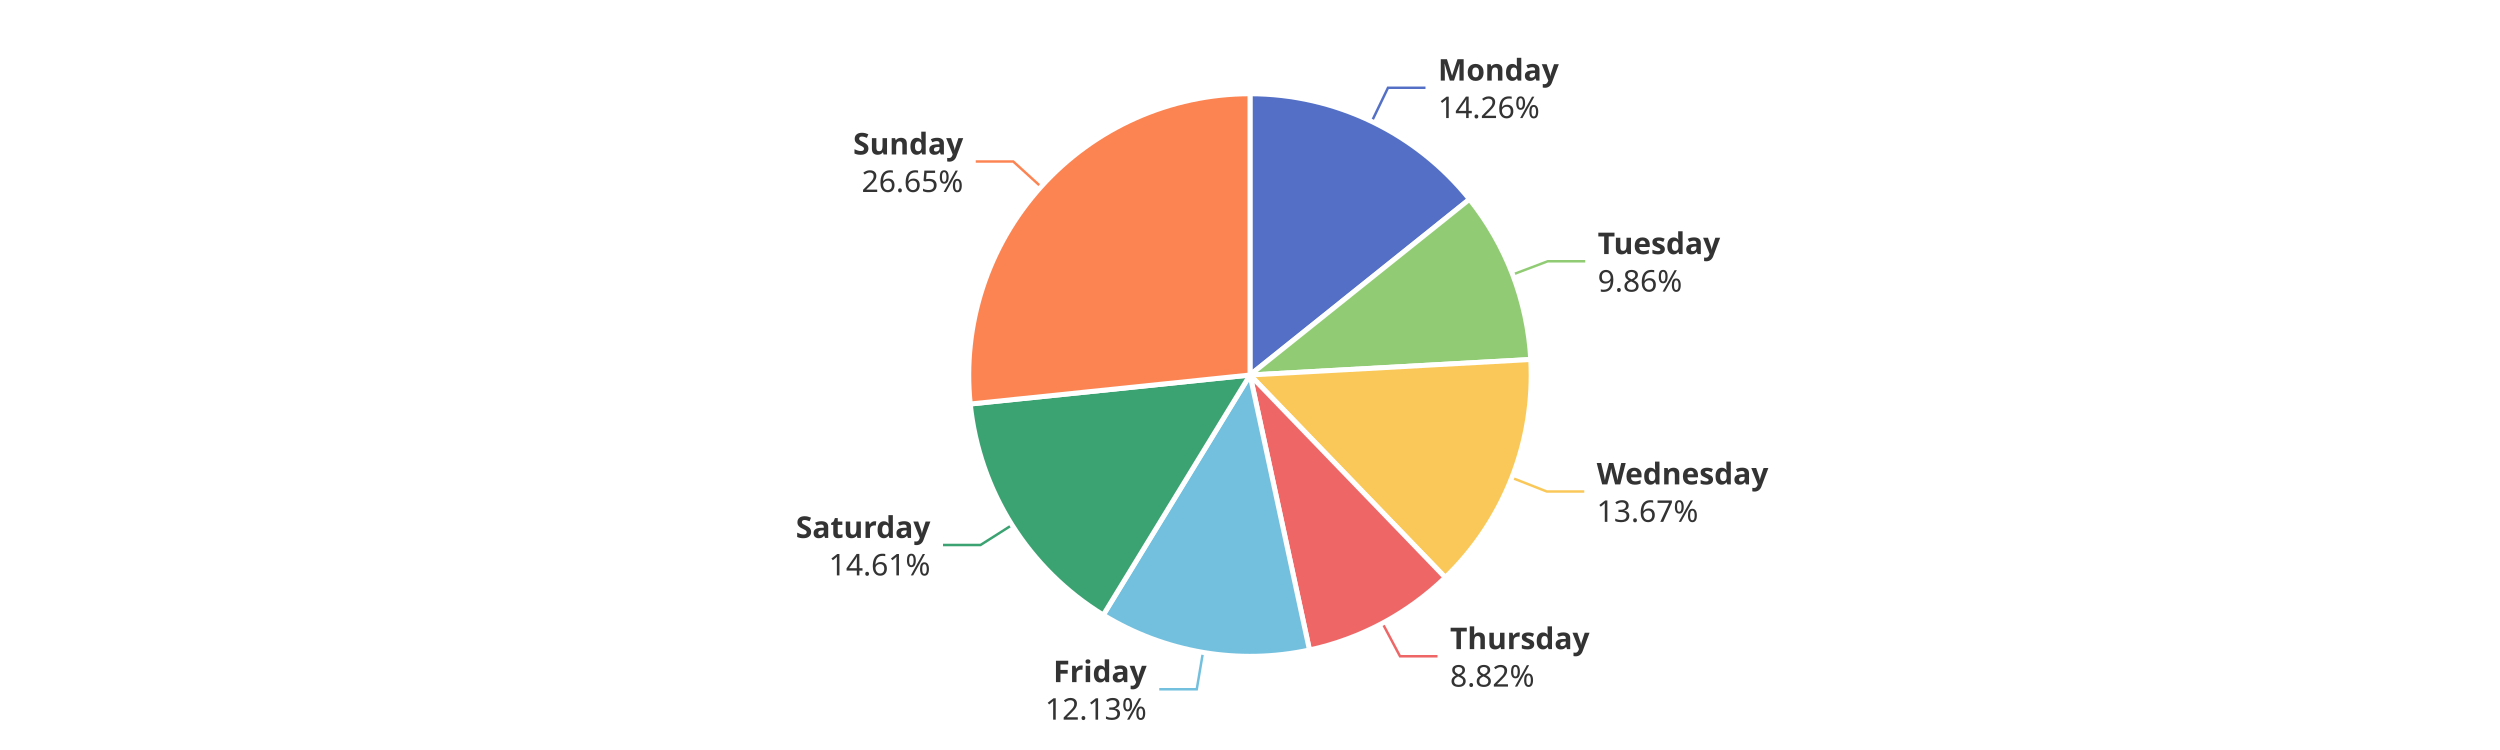
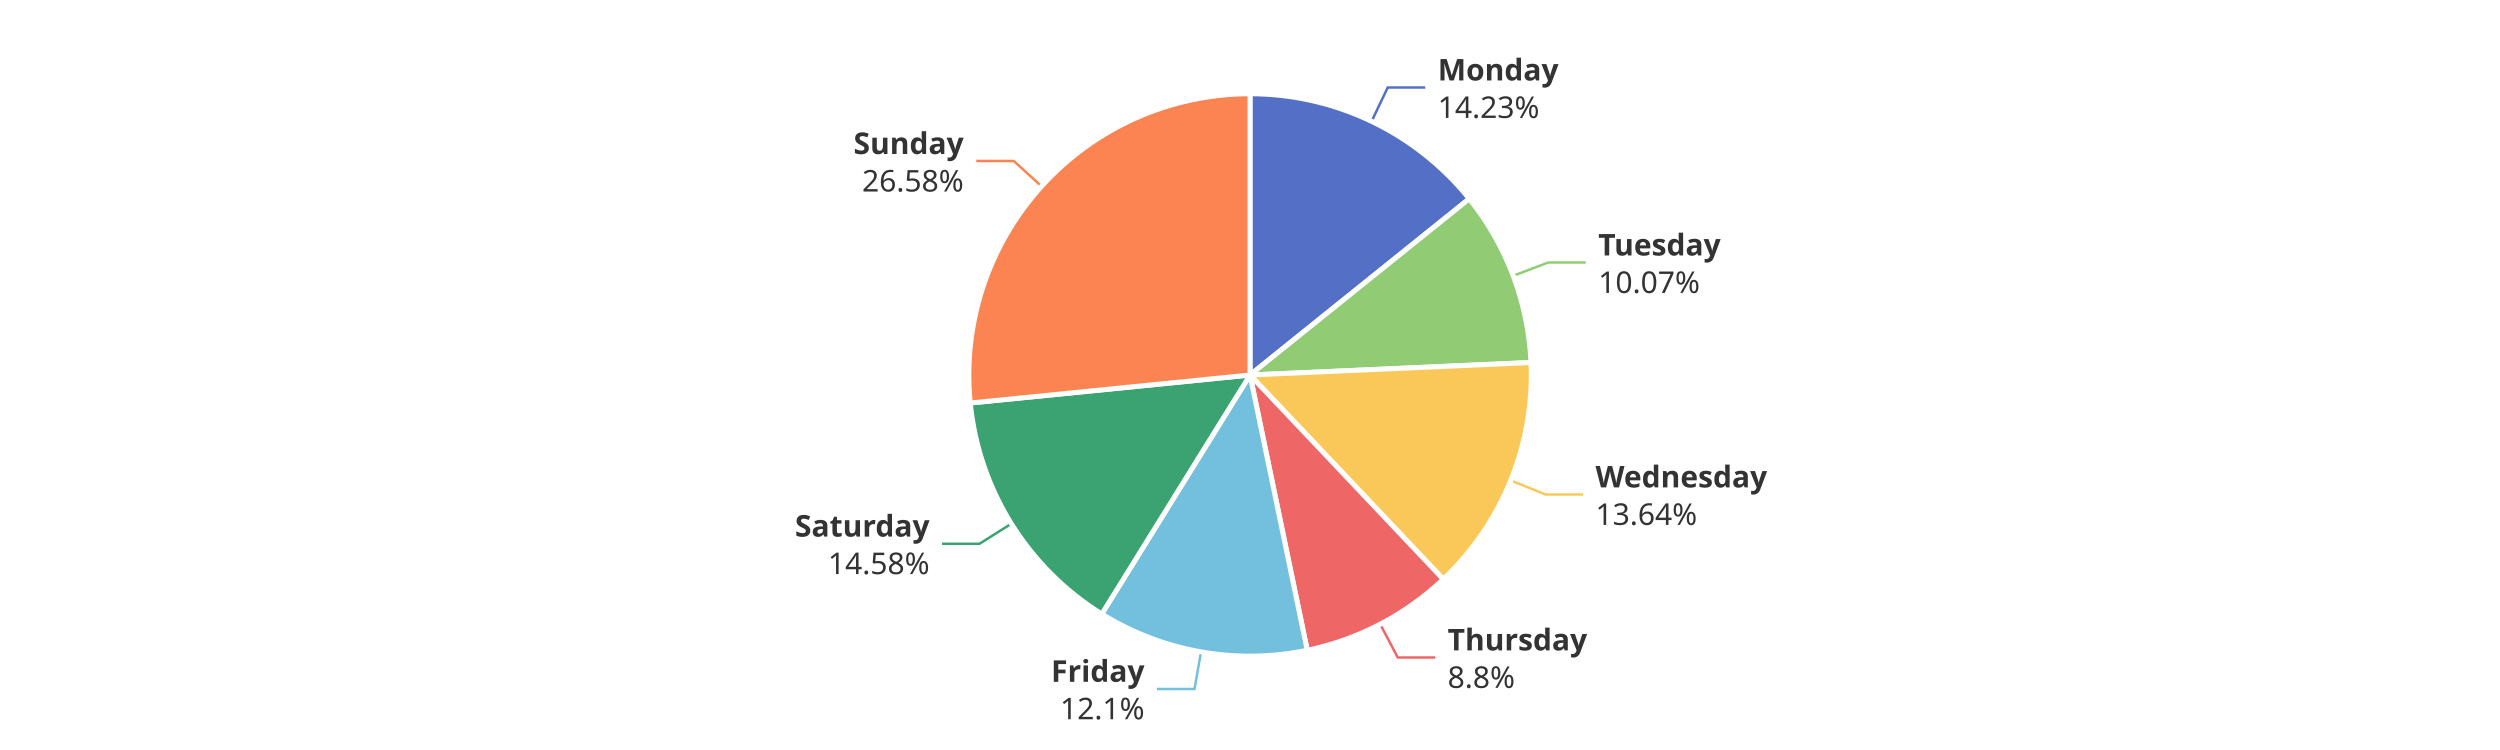
<svg xmlns="http://www.w3.org/2000/svg" width="1000" height="300" version="1.1" baseProfile="full" viewBox="0 0 1000 300">
  <rect width="1000" height="300" x="0" y="0" id="0" fill="#ffffff" />
-   <polyline points="548.7 48.6 555.2 35.1 570.2 35.1" fill="none" stroke="#5470c6" />
-   <polyline points="605.1 109.8 619.1 104.5 634.1 104.5" fill="none" stroke="#91cc75" />
-   <polyline points="604.7 191.1 618.7 196.6 633.7 196.6" fill="none" stroke="#fac858" />
-   <polyline points="553 249.3 560 262.5 575 262.5" fill="none" stroke="#ee6666" />
-   <polyline points="481.2 260.9 478.7 275.7 463.7 275.7" fill="none" stroke="#73c0de" />
-   <polyline points="404.8 210 392.2 218 377.2 218" fill="none" stroke="#3ba272" />
-   <polyline points="416.4 74.7 405.3 64.6 390.3 64.6" fill="none" stroke="#fc8452" />
-   <path d="M500 37.5A112.5 112.5 0 0 1 587.8 79.7L500 150Z" fill="#5470c6" stroke="#fff" stroke-width="2" stroke-linejoin="round" />
-   <path d="M587.8 79.7A112.5 112.5 0 0 1 612.3 143.8L500 150Z" fill="#91cc75" stroke="#fff" stroke-width="2" stroke-linejoin="round" />
-   <path d="M612.3 143.8A112.5 112.5 0 0 1 578.1 231L500 150Z" fill="#fac858" stroke="#fff" stroke-width="2" stroke-linejoin="round" />
-   <path d="M578.1 231A112.5 112.5 0 0 1 523.8 260L500 150Z" fill="#ee6666" stroke="#fff" stroke-width="2" stroke-linejoin="round" />
-   <path d="M523.8 260A112.5 112.5 0 0 1 441.3 246L500 150Z" fill="#73c0de" stroke="#fff" stroke-width="2" stroke-linejoin="round" />
-   <path d="M441.3 246A112.5 112.5 0 0 1 388.1 161.6L500 150Z" fill="#3ba272" stroke="#fff" stroke-width="2" stroke-linejoin="round" />
-   <path d="M388.1 161.6A112.5 112.5 0 0 1 500 37.5L500 150Z" fill="#fc8452" stroke="#fff" stroke-width="2" stroke-linejoin="round" />
-   <path d="M0 -15l42.8 0l0 30l-42.8 0Z" transform="translate(575.2274 35.0818)" fill="none" />
-   <text dominant-baseline="central" text-anchor="start" style="font-size:12px;font-family:sans-serif;font-weight:bold;" y="-7.5" transform="translate(575.2274 35.0818)" fill="#333" stroke="rgb(255,255,255)" stroke-width="2" paint-order="stroke" stroke-miterlimit="2">Monday</text>
-   <text dominant-baseline="central" text-anchor="start" style="font-size:12px;font-family:sans-serif;" y="7.5" transform="translate(575.2274 35.0818)" fill="#333" stroke="rgb(255,255,255)" stroke-width="2" paint-order="stroke" stroke-miterlimit="2">14.26%</text>
-   <path d="M0 -15l46.2 0l0 30l-46.2 0Z" transform="translate(639.0984 104.4826)" fill="none" />
-   <text dominant-baseline="central" text-anchor="start" style="font-size:12px;font-family:sans-serif;font-weight:bold;" y="-7.5" transform="translate(639.0984 104.4826)" fill="#333" stroke="rgb(255,255,255)" stroke-width="2" paint-order="stroke" stroke-miterlimit="2">Tuesday</text>
-   <text dominant-baseline="central" text-anchor="start" style="font-size:12px;font-family:sans-serif;" y="7.5" transform="translate(639.0984 104.4826)" fill="#333" stroke="rgb(255,255,255)" stroke-width="2" paint-order="stroke" stroke-miterlimit="2">9.86%</text>
-   <path d="M0 -15l63.6 0l0 30l-63.6 0Z" transform="translate(638.6787 196.6005)" fill="none" />
-   <text dominant-baseline="central" text-anchor="start" style="font-size:12px;font-family:sans-serif;font-weight:bold;" y="-7.5" transform="translate(638.6787 196.6005)" fill="#333" stroke="rgb(255,255,255)" stroke-width="2" paint-order="stroke" stroke-miterlimit="2">Wednesday</text>
-   <text dominant-baseline="central" text-anchor="start" style="font-size:12px;font-family:sans-serif;" y="7.5" transform="translate(638.6787 196.6005)" fill="#333" stroke="rgb(255,255,255)" stroke-width="2" paint-order="stroke" stroke-miterlimit="2">13.67%</text>
-   <path d="M0 -15l50.2 0l0 30l-50.2 0Z" transform="translate(580.0148 262.4921)" fill="none" />
-   <text dominant-baseline="central" text-anchor="start" style="font-size:12px;font-family:sans-serif;font-weight:bold;" y="-7.5" transform="translate(580.0148 262.4921)" fill="#333" stroke="rgb(255,255,255)" stroke-width="2" paint-order="stroke" stroke-miterlimit="2">Thursday</text>
-   <text dominant-baseline="central" text-anchor="start" style="font-size:12px;font-family:sans-serif;" y="7.5" transform="translate(580.0148 262.4921)" fill="#333" stroke="rgb(255,255,255)" stroke-width="2" paint-order="stroke" stroke-miterlimit="2">8.82%</text>
-   <path d="M-40.9 -15l40.9 0l0 30l-40.9 0Z" transform="translate(458.6712 275.7033)" fill="none" />
-   <text dominant-baseline="central" text-anchor="end" style="font-size:12px;font-family:sans-serif;font-weight:bold;" y="-7.5" transform="translate(458.6712 275.7033)" fill="#333" stroke="rgb(255,255,255)" stroke-width="2" paint-order="stroke" stroke-miterlimit="2">Friday</text>
-   <text dominant-baseline="central" text-anchor="end" style="font-size:12px;font-family:sans-serif;" y="7.5" transform="translate(458.6712 275.7033)" fill="#333" stroke="rgb(255,255,255)" stroke-width="2" paint-order="stroke" stroke-miterlimit="2">12.13%</text>
-   <path d="M-48.2 -15l48.2 0l0 30l-48.2 0Z" transform="translate(372.1555 218.0133)" fill="none" />
-   <text dominant-baseline="central" text-anchor="end" style="font-size:12px;font-family:sans-serif;font-weight:bold;" y="-7.5" transform="translate(372.1555 218.0133)" fill="#333" stroke="rgb(255,255,255)" stroke-width="2" paint-order="stroke" stroke-miterlimit="2">Saturday</text>
-   <text dominant-baseline="central" text-anchor="end" style="font-size:12px;font-family:sans-serif;" y="7.5" transform="translate(372.1555 218.0133)" fill="#333" stroke="rgb(255,255,255)" stroke-width="2" paint-order="stroke" stroke-miterlimit="2">14.61%</text>
-   <path d="M-40.9 -15l40.9 0l0 30l-40.9 0Z" transform="translate(385.2937 64.6362)" fill="none" />
-   <text dominant-baseline="central" text-anchor="end" style="font-size:12px;font-family:sans-serif;font-weight:bold;" y="-7.5" transform="translate(385.2937 64.6362)" fill="#333" stroke="rgb(255,255,255)" stroke-width="2" paint-order="stroke" stroke-miterlimit="2">Sunday</text>
-   <text dominant-baseline="central" text-anchor="end" style="font-size:12px;font-family:sans-serif;" y="7.5" transform="translate(385.2937 64.6362)" fill="#333" stroke="rgb(255,255,255)" stroke-width="2" paint-order="stroke" stroke-miterlimit="2">26.65%</text>
+   <polyline points="548.6 48.6 555.1 35 570.1 35" fill="none" stroke="#5470c6" />
+   <polyline points="605.3 110.3 619.3 105 634.3 105" fill="none" stroke="#91cc75" />
+   <polyline points="604.3 192.2 618.2 197.8 633.2 197.8" fill="none" stroke="#fac858" />
+   <polyline points="552.1 249.7 559.1 263 574.1 263" fill="none" stroke="#ee6666" />
+   <polyline points="480.4 260.8 477.8 275.6 462.8 275.6" fill="none" stroke="#73c0de" />
+   <polyline points="404.5 209.5 391.8 217.5 376.8 217.5" fill="none" stroke="#3ba272" />
+   <polyline points="416.6 74.5 405.5 64.4 390.5 64.4" fill="none" stroke="#fc8452" />
+   <path d="M500 37.5A112.5 112.5 0 0 1 587.7 79.5L500 150Z" fill="#5470c6" stroke="#fff" stroke-width="2" stroke-linejoin="round" />
+   <path d="M587.7 79.5A112.5 112.5 0 0 1 612.4 145L500 150Z" fill="#91cc75" stroke="#fff" stroke-width="2" stroke-linejoin="round" />
+   <path d="M612.4 145A112.5 112.5 0 0 1 577.3 231.7L500 150Z" fill="#fac858" stroke="#fff" stroke-width="2" stroke-linejoin="round" />
+   <path d="M577.3 231.7A112.5 112.5 0 0 1 522.9 260.1L500 150Z" fill="#ee6666" stroke="#fff" stroke-width="2" stroke-linejoin="round" />
+   <path d="M522.9 260.1A112.5 112.5 0 0 1 440.7 245.6L500 150Z" fill="#73c0de" stroke="#fff" stroke-width="2" stroke-linejoin="round" />
+   <path d="M440.7 245.6A112.5 112.5 0 0 1 388.1 161.2L500 150Z" fill="#3ba272" stroke="#fff" stroke-width="2" stroke-linejoin="round" />
+   <path d="M388.1 161.2A112.5 112.5 0 0 1 500 37.5L500 150Z" fill="#fc8452" stroke="#fff" stroke-width="2" stroke-linejoin="round" />
+   <path d="M0 -15l42.8 0l0 30l-42.8 0Z" transform="translate(575.1139 35.0274)" fill="none" />
+   <text dominant-baseline="central" text-anchor="start" style="font-size:12px;font-family:sans-serif;font-weight:bold;" y="-7.5" transform="translate(575.1139 35.0274)" fill="#333" stroke="rgb(255,255,255)" stroke-width="2" paint-order="stroke" stroke-miterlimit="2">Monday</text>
+   <text dominant-baseline="central" text-anchor="start" style="font-size:12px;font-family:sans-serif;" y="7.5" transform="translate(575.1139 35.0274)" fill="#333" stroke="rgb(255,255,255)" stroke-width="2" paint-order="stroke" stroke-miterlimit="2">14.23%</text>
+   <path d="M0 -15l46.2 0l0 30l-46.2 0Z" transform="translate(639.3061 105.0299)" fill="none" />
+   <text dominant-baseline="central" text-anchor="start" style="font-size:12px;font-family:sans-serif;font-weight:bold;" y="-7.5" transform="translate(639.3061 105.0299)" fill="#333" stroke="rgb(255,255,255)" stroke-width="2" paint-order="stroke" stroke-miterlimit="2">Tuesday</text>
+   <text dominant-baseline="central" text-anchor="start" style="font-size:12px;font-family:sans-serif;" y="7.5" transform="translate(639.3061 105.0299)" fill="#333" stroke="rgb(255,255,255)" stroke-width="2" paint-order="stroke" stroke-miterlimit="2">10.07%</text>
+   <path d="M0 -15l63.6 0l0 30l-63.6 0Z" transform="translate(638.1986 197.8052)" fill="none" />
+   <text dominant-baseline="central" text-anchor="start" style="font-size:12px;font-family:sans-serif;font-weight:bold;" y="-7.5" transform="translate(638.1986 197.8052)" fill="#333" stroke="rgb(255,255,255)" stroke-width="2" paint-order="stroke" stroke-miterlimit="2">Wednesday</text>
+   <text dominant-baseline="central" text-anchor="start" style="font-size:12px;font-family:sans-serif;" y="7.5" transform="translate(638.1986 197.8052)" fill="#333" stroke="rgb(255,255,255)" stroke-width="2" paint-order="stroke" stroke-miterlimit="2">13.64%</text>
+   <path d="M0 -15l50.2 0l0 30l-50.2 0Z" transform="translate(579.053 263)" fill="none" />
+   <text dominant-baseline="central" text-anchor="start" style="font-size:12px;font-family:sans-serif;font-weight:bold;" y="-7.5" transform="translate(579.053 263)" fill="#333" stroke="rgb(255,255,255)" stroke-width="2" paint-order="stroke" stroke-miterlimit="2">Thursday</text>
+   <text dominant-baseline="central" text-anchor="start" style="font-size:12px;font-family:sans-serif;" y="7.5" transform="translate(579.053 263)" fill="#333" stroke="rgb(255,255,255)" stroke-width="2" paint-order="stroke" stroke-miterlimit="2">8.8%</text>
+   <path d="M-34.2 -15l34.2 0l0 30l-34.2 0Z" transform="translate(457.8051 275.5533)" fill="none" />
+   <text dominant-baseline="central" text-anchor="end" style="font-size:12px;font-family:sans-serif;font-weight:bold;" y="-7.5" transform="translate(457.8051 275.5533)" fill="#333" stroke="rgb(255,255,255)" stroke-width="2" paint-order="stroke" stroke-miterlimit="2">Friday</text>
+   <text dominant-baseline="central" text-anchor="end" style="font-size:12px;font-family:sans-serif;" y="7.5" transform="translate(457.8051 275.5533)" fill="#333" stroke="rgb(255,255,255)" stroke-width="2" paint-order="stroke" stroke-miterlimit="2">12.1%</text>
+   <path d="M-48.2 -15l48.2 0l0 30l-48.2 0Z" transform="translate(371.8218 217.4813)" fill="none" />
+   <text dominant-baseline="central" text-anchor="end" style="font-size:12px;font-family:sans-serif;font-weight:bold;" y="-7.5" transform="translate(371.8218 217.4813)" fill="#333" stroke="rgb(255,255,255)" stroke-width="2" paint-order="stroke" stroke-miterlimit="2">Saturday</text>
+   <text dominant-baseline="central" text-anchor="end" style="font-size:12px;font-family:sans-serif;" y="7.5" transform="translate(371.8218 217.4813)" fill="#333" stroke="rgb(255,255,255)" stroke-width="2" paint-order="stroke" stroke-miterlimit="2">14.58%</text>
+   <path d="M-40.9 -15l40.9 0l0 30l-40.9 0Z" transform="translate(385.4619 64.45)" fill="none" />
+   <text dominant-baseline="central" text-anchor="end" style="font-size:12px;font-family:sans-serif;font-weight:bold;" y="-7.5" transform="translate(385.4619 64.45)" fill="#333" stroke="rgb(255,255,255)" stroke-width="2" paint-order="stroke" stroke-miterlimit="2">Sunday</text>
+   <text dominant-baseline="central" text-anchor="end" style="font-size:12px;font-family:sans-serif;" y="7.5" transform="translate(385.4619 64.45)" fill="#333" stroke="rgb(255,255,255)" stroke-width="2" paint-order="stroke" stroke-miterlimit="2">26.58%</text>
</svg>
